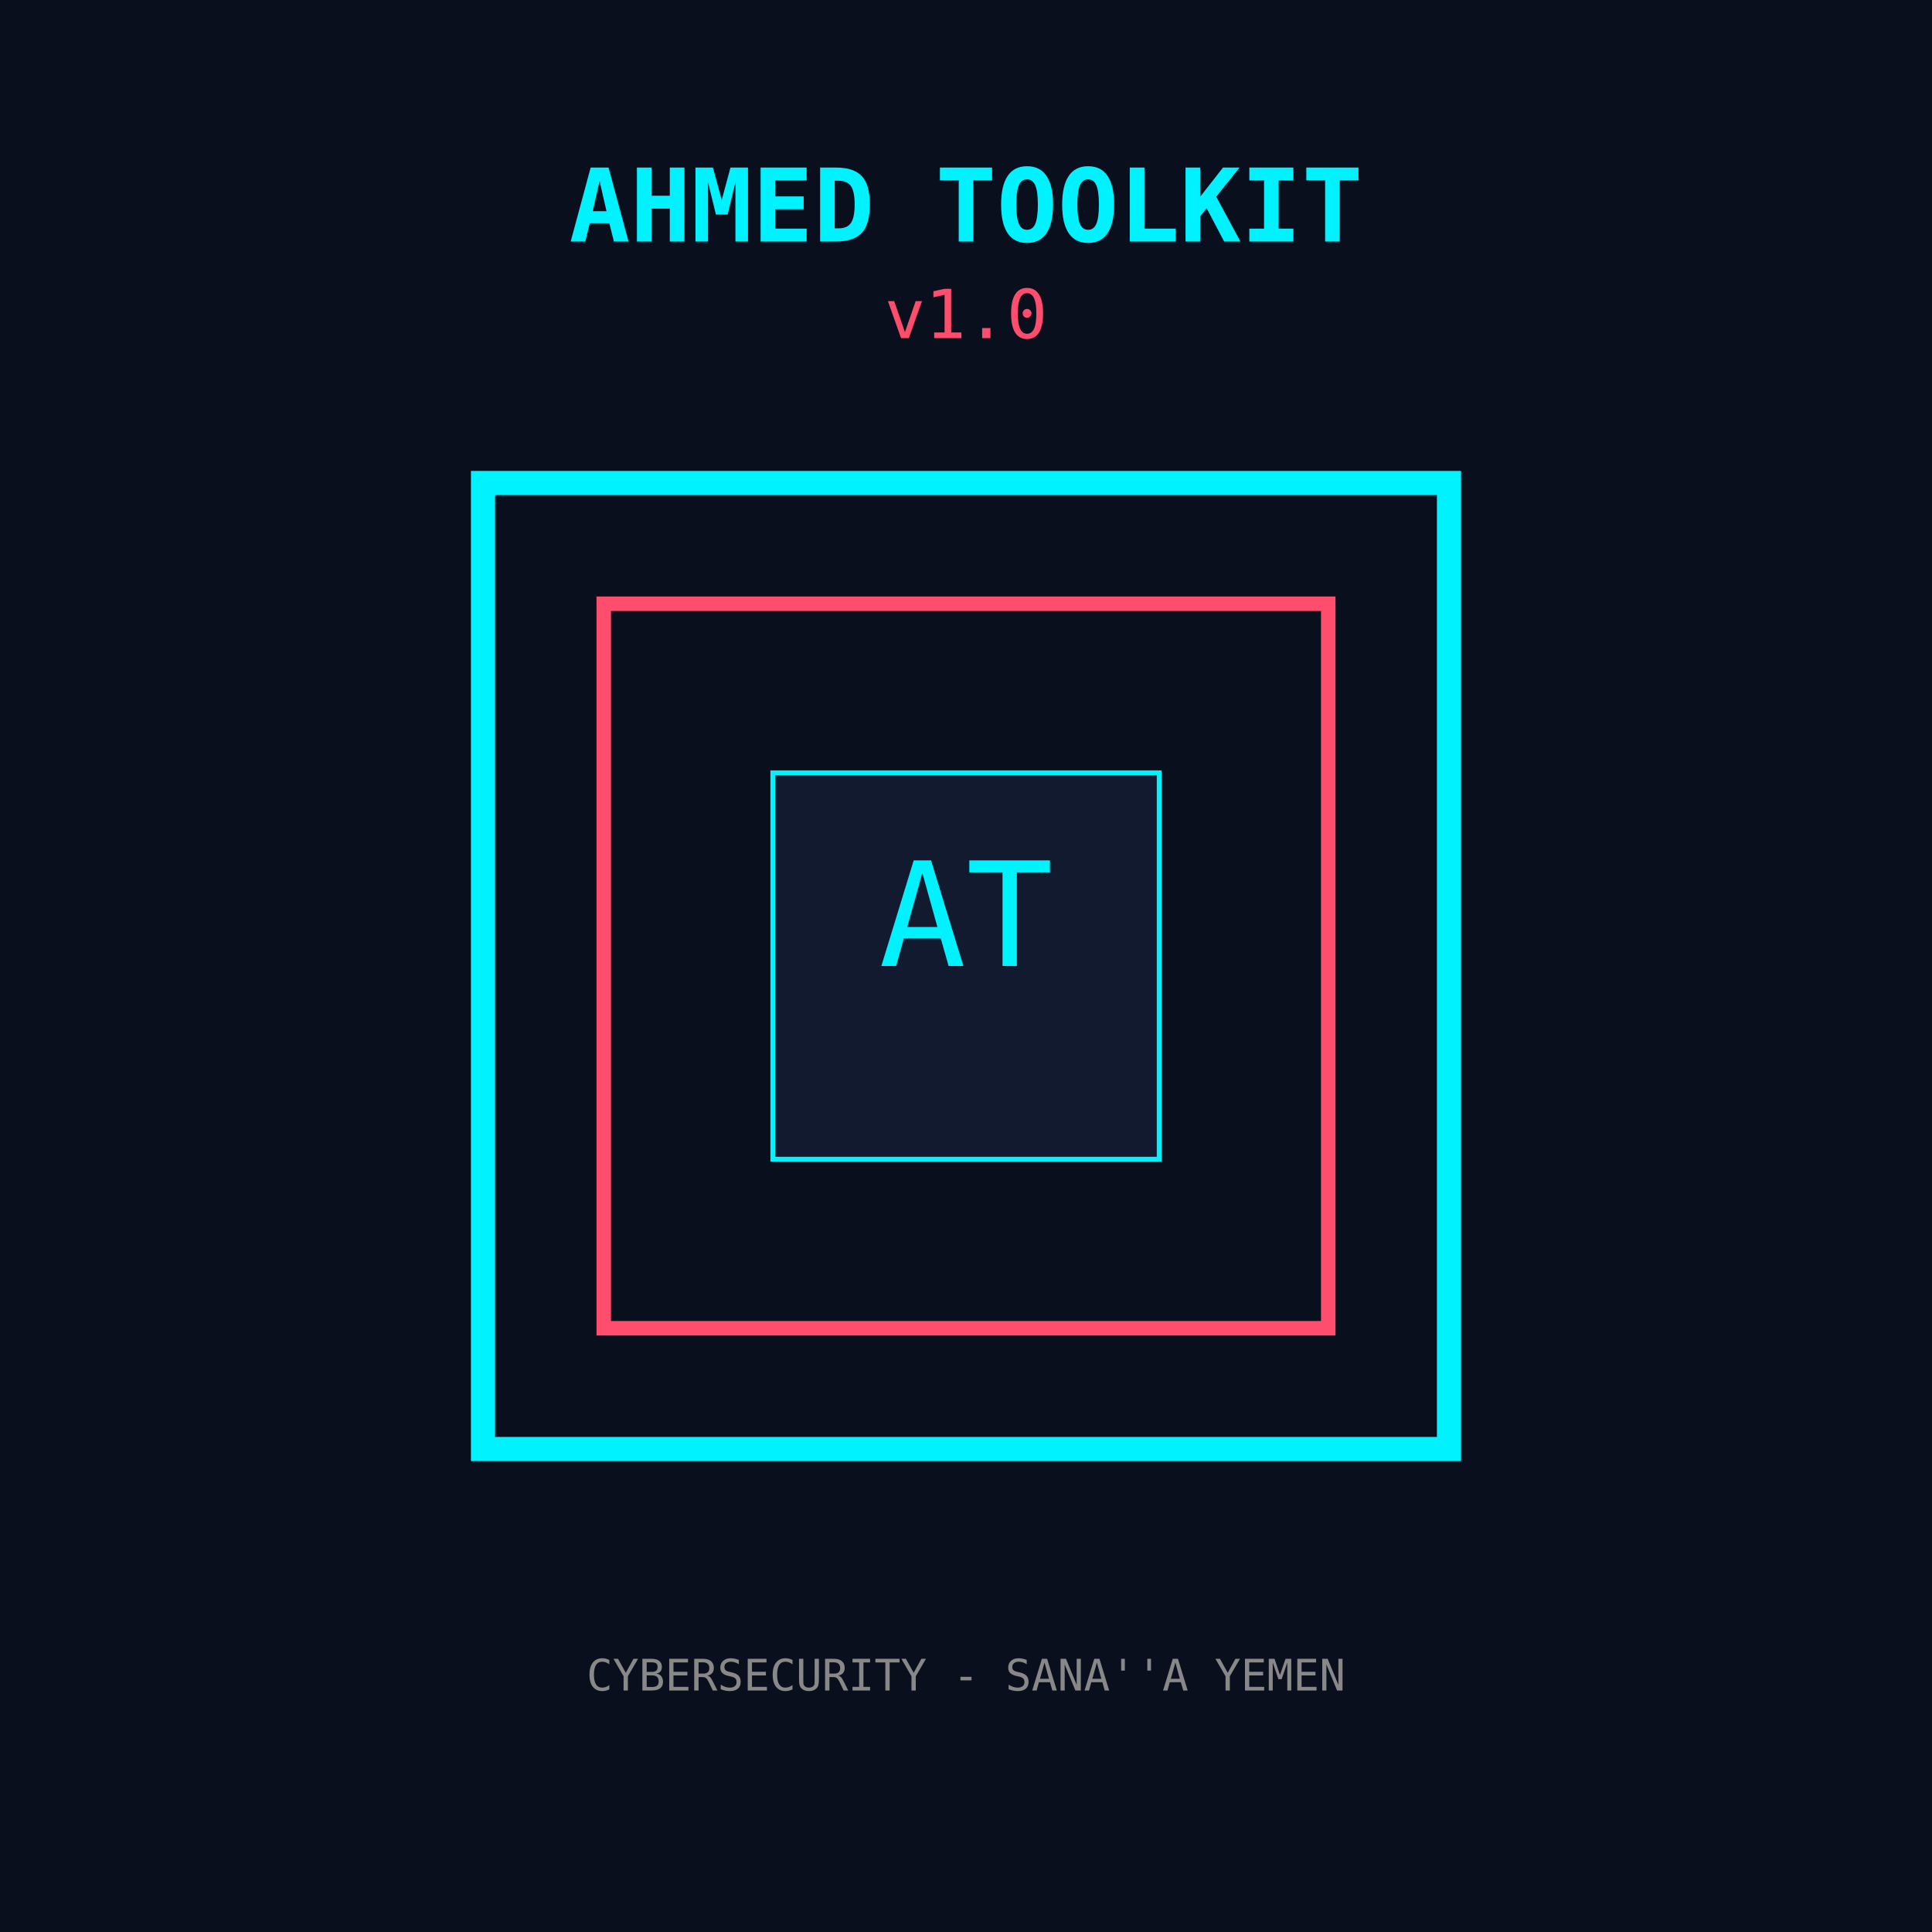
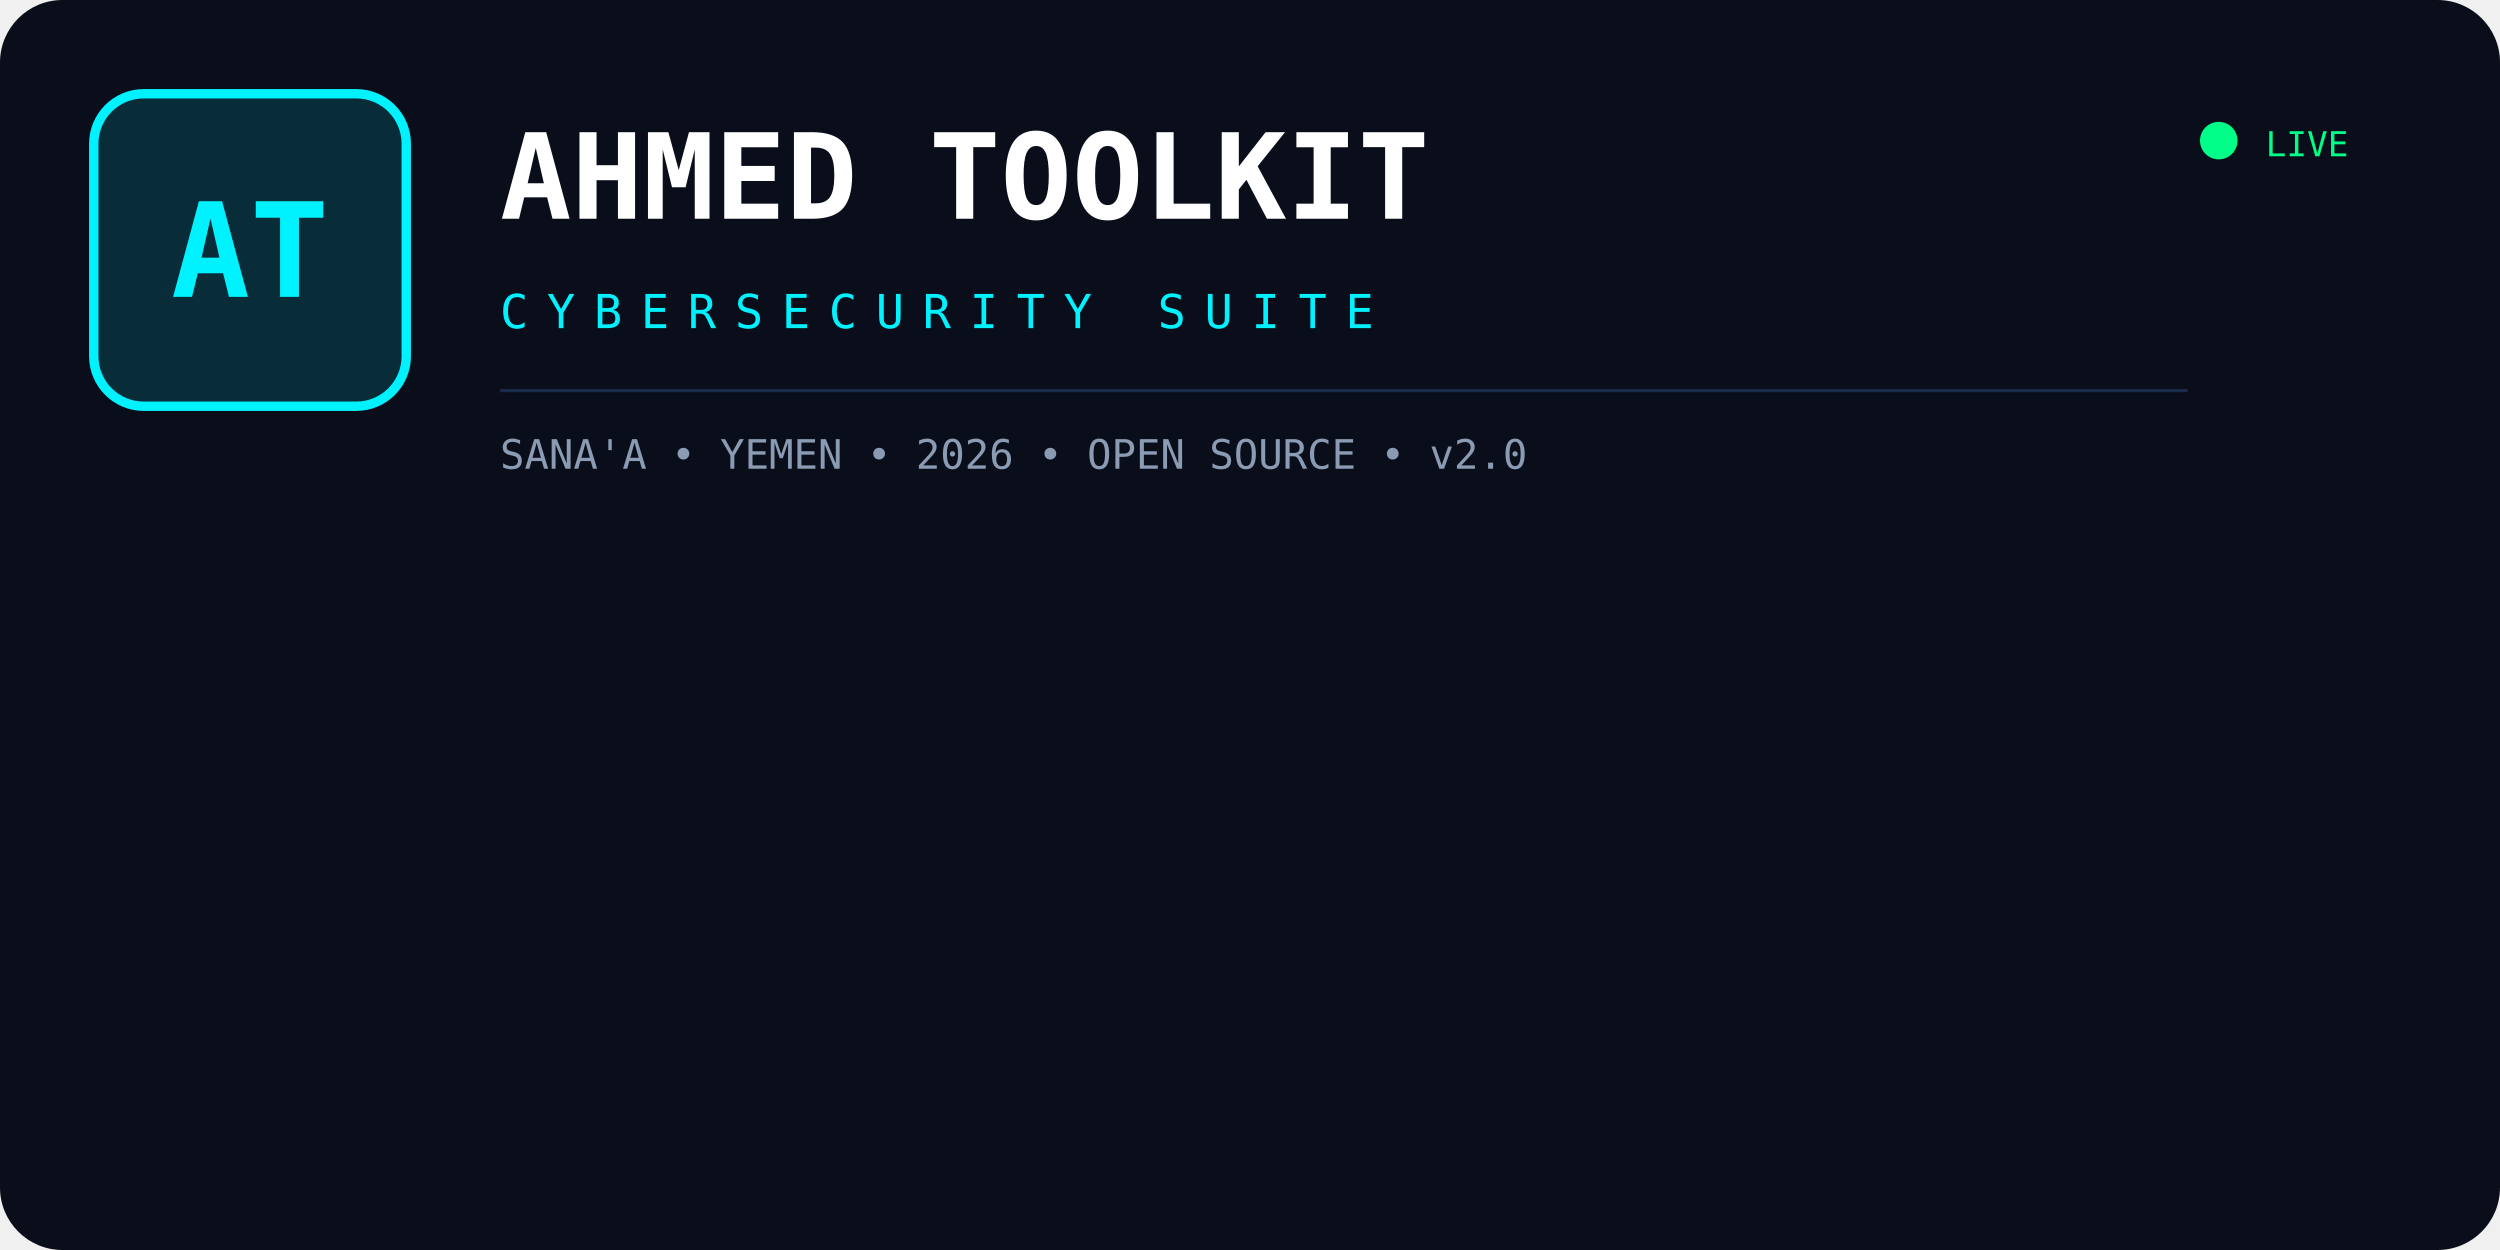
- <svg xmlns="http://www.w3.org/2000/svg" width="800" height="800">
-   <rect width="800" height="800" fill="#0a0f1e" />
-   <rect x="200" y="200" width="400" height="400" fill="none" stroke="#00f2ff" stroke-width="10" />
-   <rect x="250" y="250" width="300" height="300" fill="none" stroke="#ff4d6d" stroke-width="6" />
-   <rect x="320" y="320" width="160" height="160" fill="#111a2e" stroke="#00f2ff" stroke-width="2" />
-   <text x="400" y="100" font-family="monospace" font-size="42" fill="#00f2ff" text-anchor="middle" font-weight="bold">AHMED TOOLKIT</text>
-   <text x="400" y="140" font-family="monospace" font-size="28" fill="#ff4d6d" text-anchor="middle">v1.0</text>
-   <text x="400" y="700" font-family="monospace" font-size="18" fill="#888" text-anchor="middle">CYBERSECURITY - SANA''A YEMEN</text>
-   <text x="400" y="400" font-family="monospace" font-size="60" fill="#00f2ff" text-anchor="middle">AT</text>
+ <svg xmlns="http://www.w3.org/2000/svg" width="800" height="400" viewBox="0 0 800 400">
+   <rect width="800" height="400" rx="20" fill="#0a0e1a" />
+   <rect x="30" y="30" width="100" height="100" rx="16" fill="#00f2ff22" stroke="#00f2ff" stroke-width="3" />
+   <text x="80" y="95" font-family="monospace" font-size="42" font-weight="900" fill="#00f2ff" text-anchor="middle">AT</text>
+   <text x="160" y="70" font-family="monospace" font-size="38" font-weight="800" fill="white">AHMED TOOLKIT</text>
+   <text x="160" y="105" font-family="monospace" font-size="15" fill="#00f2ff" letter-spacing="6">CYBERSECURITY SUITE</text>
+   <line x1="160" y1="125" x2="700" y2="125" stroke="#1a2a4a" stroke-width="1" />
+   <text x="160" y="150" font-family="monospace" font-size="13" fill="#8b9bb4">SANA'A • YEMEN • 2026 • OPEN SOURCE • v2.0</text>
+   <circle cx="710" cy="45" r="6" fill="#00ff88" />
+   <text x="725" y="50" font-family="monospace" font-size="11" fill="#00ff88">LIVE</text>
</svg>
